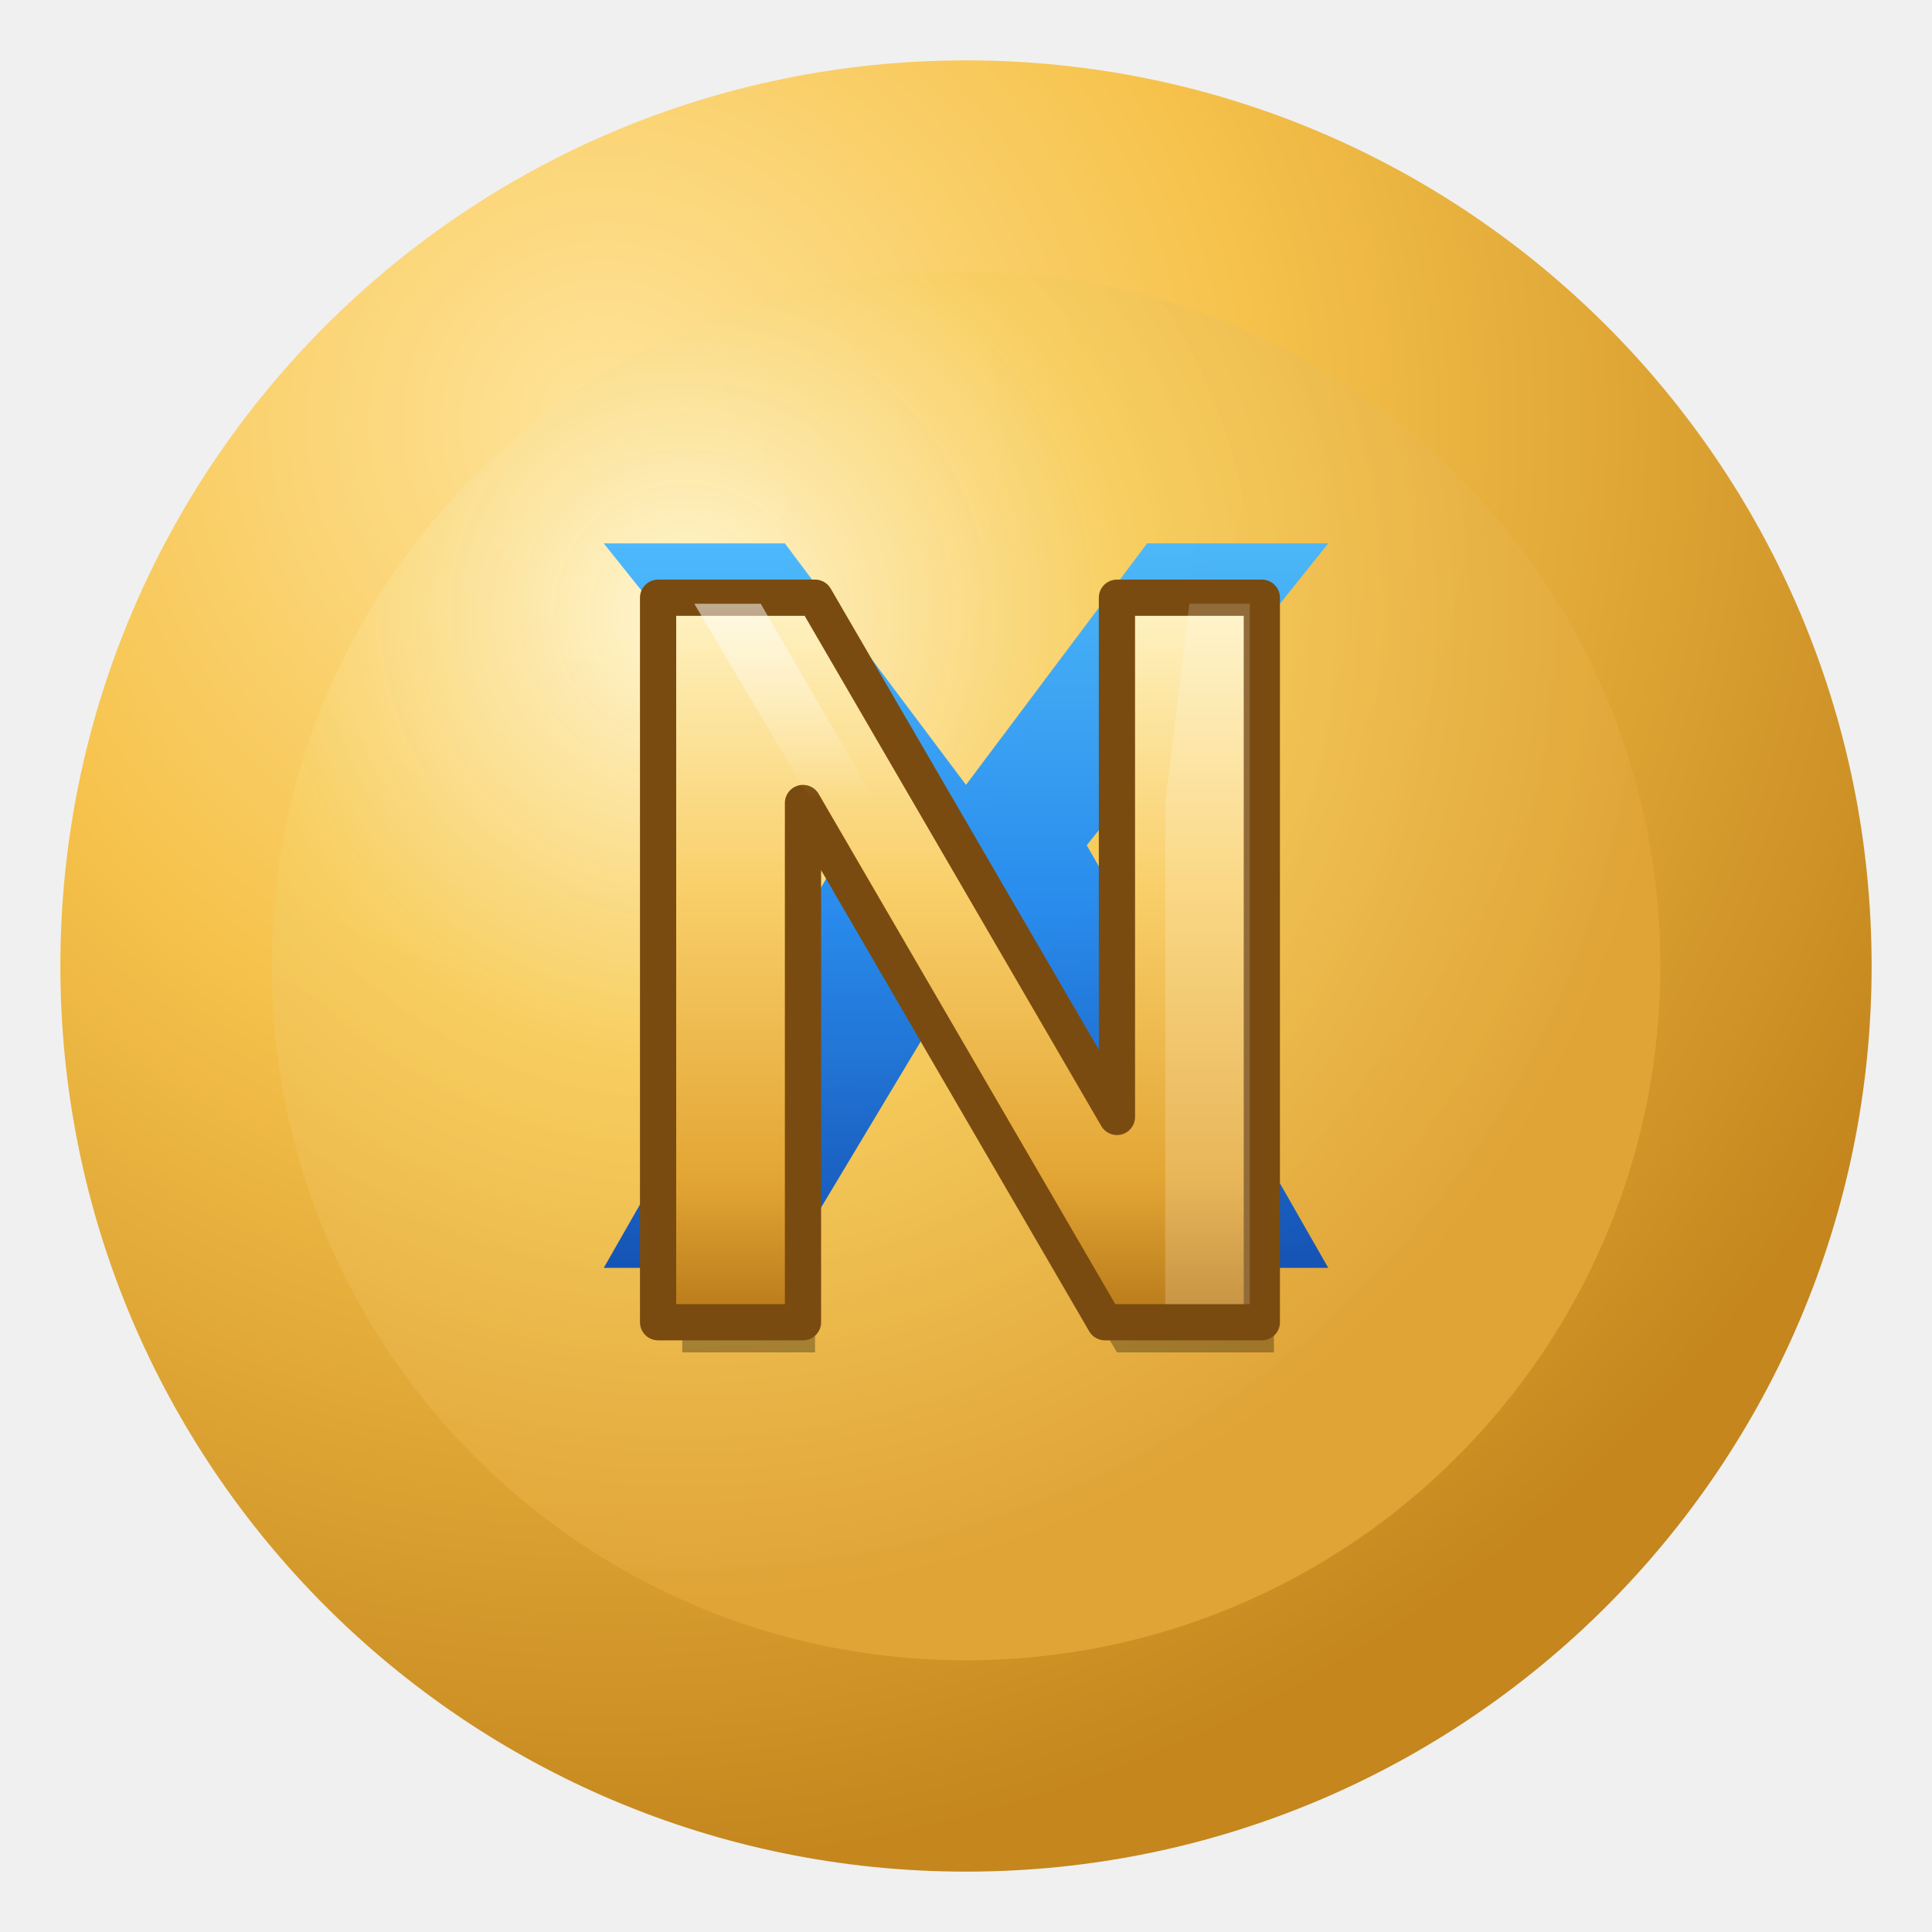
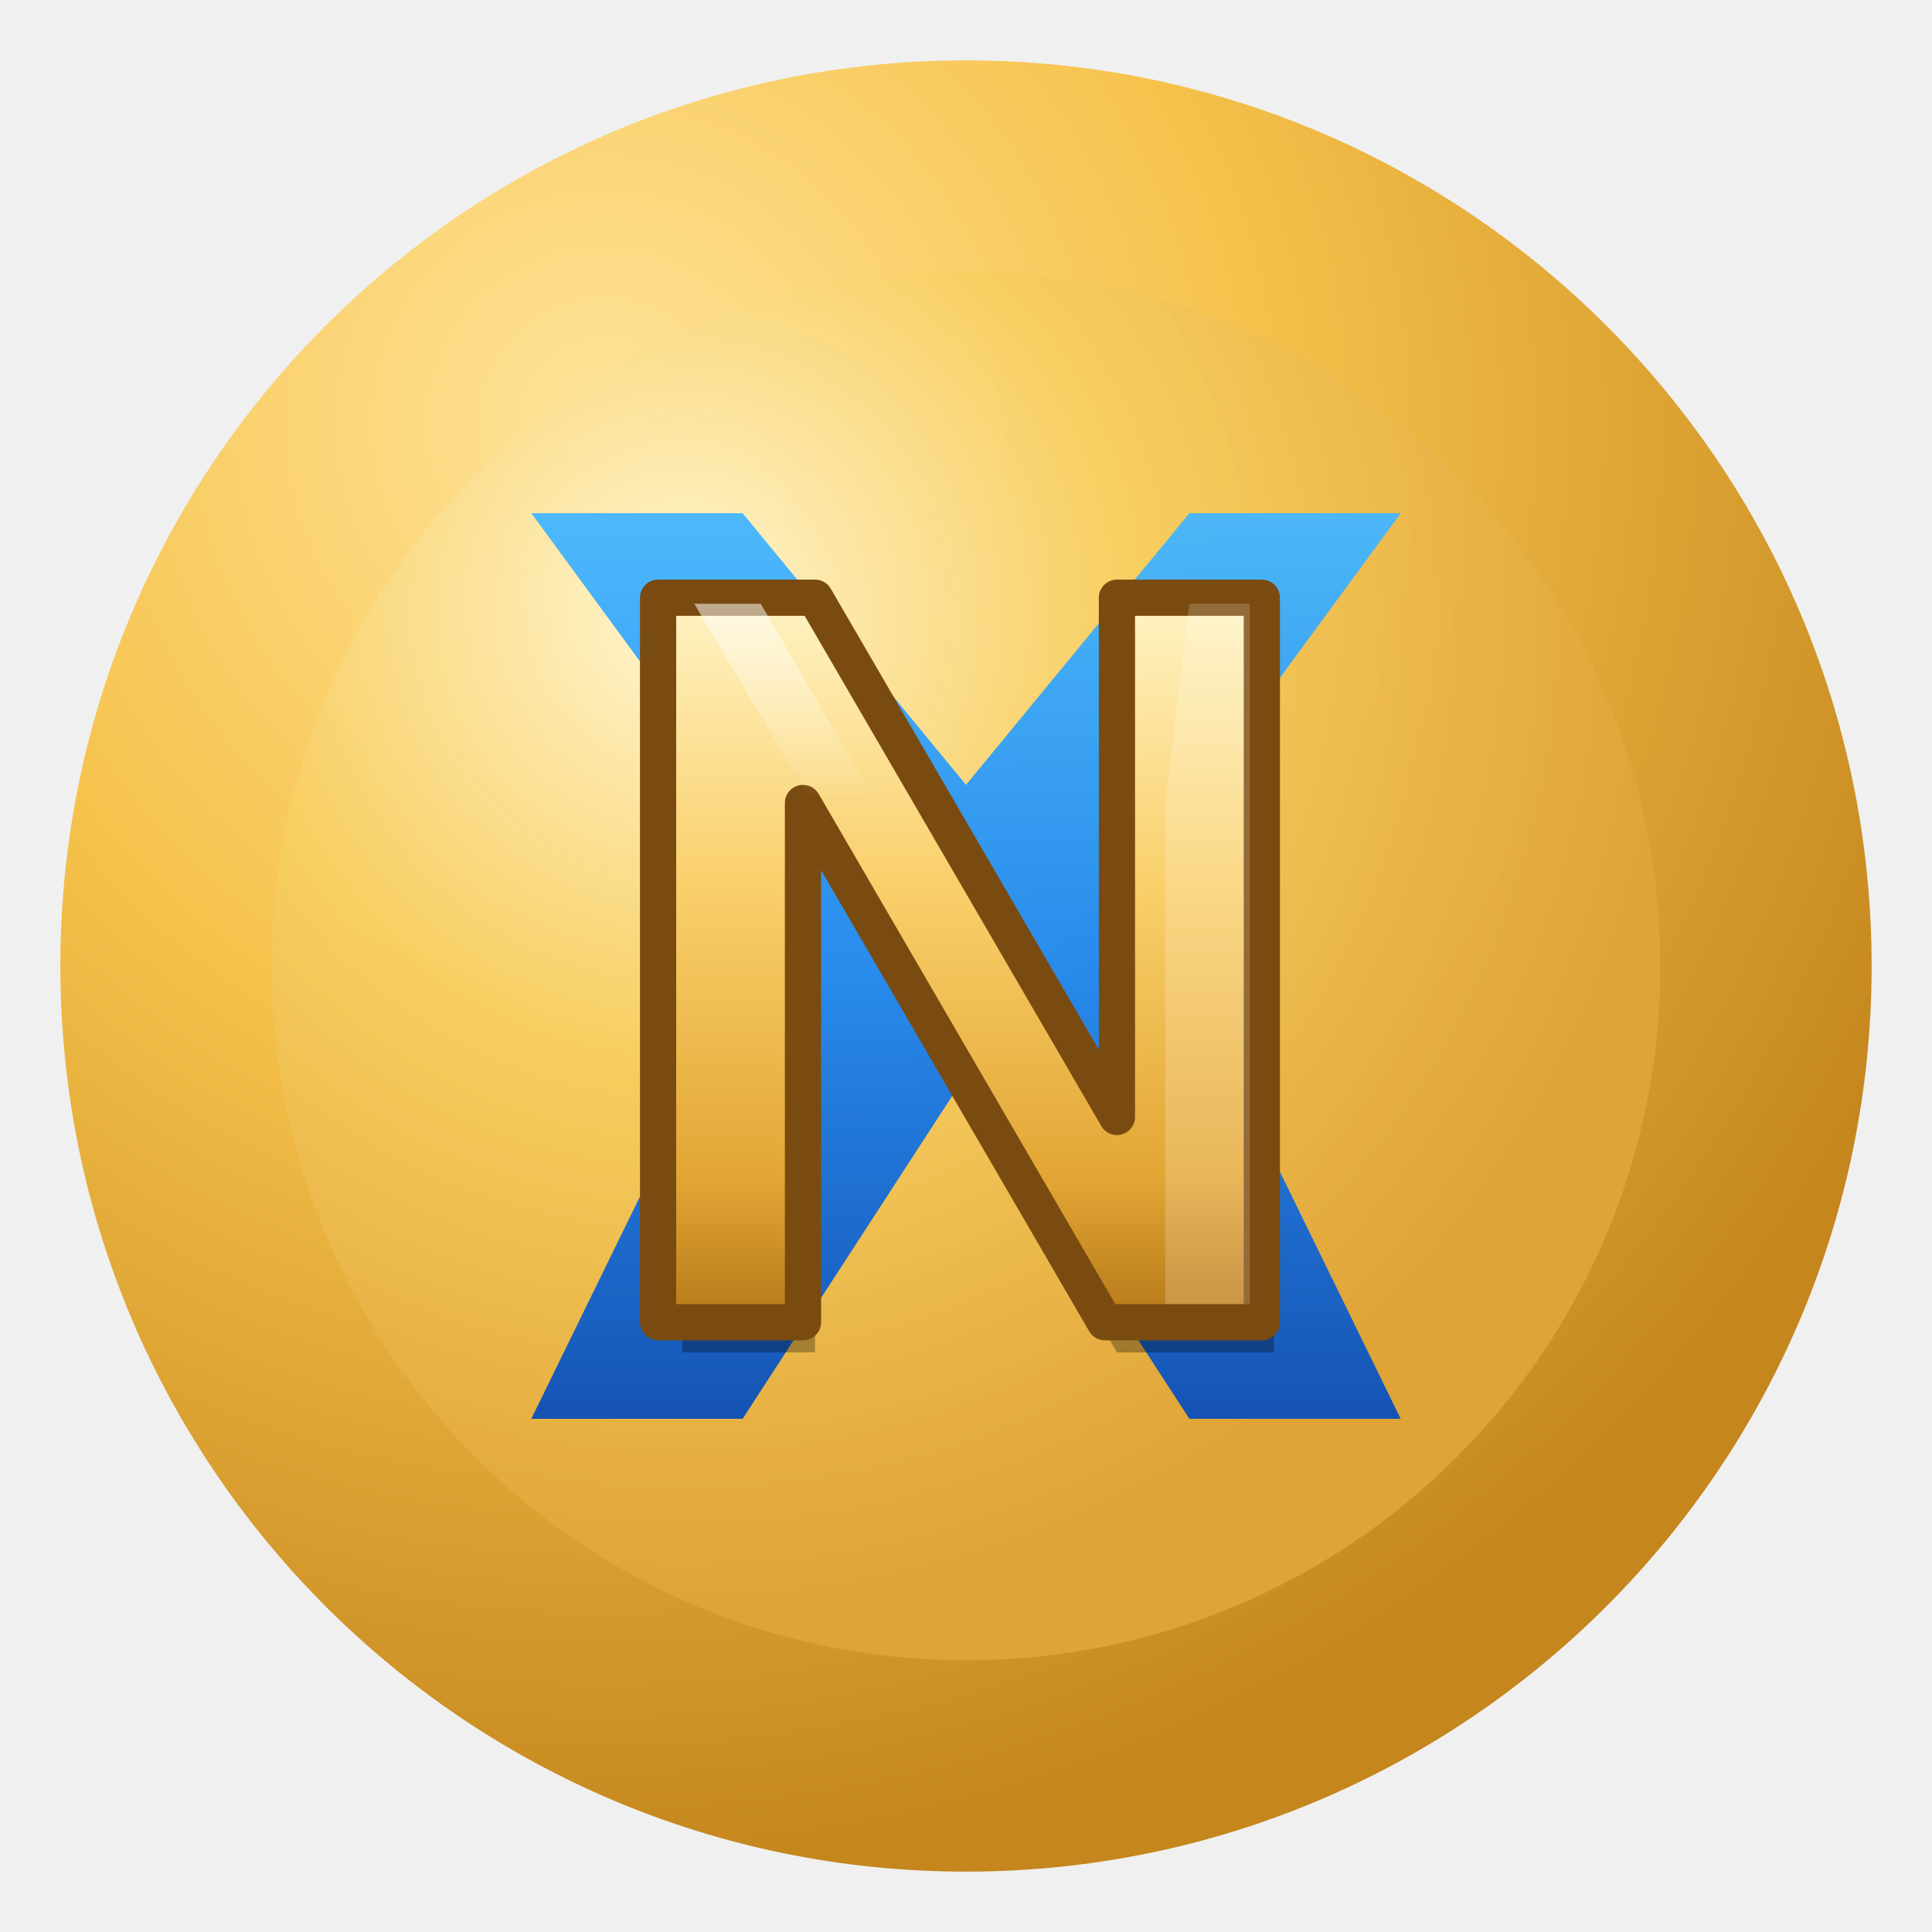
<svg xmlns="http://www.w3.org/2000/svg" width="32" height="32" viewBox="0 0 32 32">
  <defs>
    <radialGradient id="coinGradient" cx="30%" cy="20%" r="80%">
      <stop offset="0%" stop-color="#ffe49a" />
      <stop offset="45%" stop-color="#f6c24b" />
      <stop offset="100%" stop-color="#c4861d" />
    </radialGradient>
    <radialGradient id="innerGlow" cx="30%" cy="25%" r="70%">
      <stop offset="0%" stop-color="#fff7d5" stop-opacity="0.95" />
      <stop offset="45%" stop-color="#f8cf62" stop-opacity="0.9" />
      <stop offset="100%" stop-color="#e0a437" stop-opacity="0.95" />
    </radialGradient>
    <linearGradient id="XGradient" x1="0" y1="0" x2="0" y2="1">
      <stop offset="0%" stop-color="#44b6ff" />
      <stop offset="50%" stop-color="#1e88f3" />
      <stop offset="100%" stop-color="#0b4fba" />
    </linearGradient>
    <linearGradient id="NGold" x1="0" y1="0" x2="0" y2="1">
      <stop offset="0%" stop-color="#fff3c4" />
      <stop offset="40%" stop-color="#f9cf6a" />
      <stop offset="80%" stop-color="#e3a635" />
      <stop offset="100%" stop-color="#b77919" />
    </linearGradient>
    <linearGradient id="NHighlight" x1="0" y1="0" x2="0" y2="1">
      <stop offset="0%" stop-color="#ffffff" stop-opacity="0.9" />
      <stop offset="40%" stop-color="#ffffff" stop-opacity="0.0" />
      <stop offset="100%" stop-color="#ffffff" stop-opacity="0" />
    </linearGradient>
  </defs>
  <circle cx="16" cy="16" r="15" fill="url(#coinGradient)" />
  <circle cx="16" cy="16" r="11.5" fill="url(#innerGlow)" />
-   <path d="M10,9 L13,9 L16,13 L19,9 L22,9 L18,14 L22,21 L19,21 L16,16 L13,21 L10,21 L14,14 Z" fill="url(#XGradient)" opacity="0.95" />
+   <path d="M8.8,8.5 L12.3,8.5 L16,13 L19.7,8.5 L23.2,8.5 L18.8,14.5             L23.2,23.5 L19.7,23.5 L16,17.8 L12.3,23.5 L8.8,23.5             L13.2,14.5 Z" fill="url(#XGradient)" opacity="0.95" />
  <path d="M11.3 22.4 V10.4 H13.9 L18.9 19.0 V10.4 H21.1 V22.4 H18.5            L13.5 13.8 V22.4 Z" fill="rgba(0,0,0,0.3)" />
  <path d="M10.9 21.9 V9.9 H13.5 L18.5 18.5 V9.9 H20.9 V21.9 H18.3            L13.3 13.3 V21.9 Z" fill="url(#NGold)" stroke="#7a4b10" stroke-width="0.6" stroke-linejoin="round" />
  <path d="M11.1 10.0 H12.6 L17.3 18.1 L16.3 18.1 L11.5 10.0 Z" fill="url(#NHighlight)" opacity="0.6" />
  <path d="M19.7 10.0 H20.7 V21.6 H19.3 V13.3 Z" fill="#ffffff" opacity="0.18" />
</svg>
